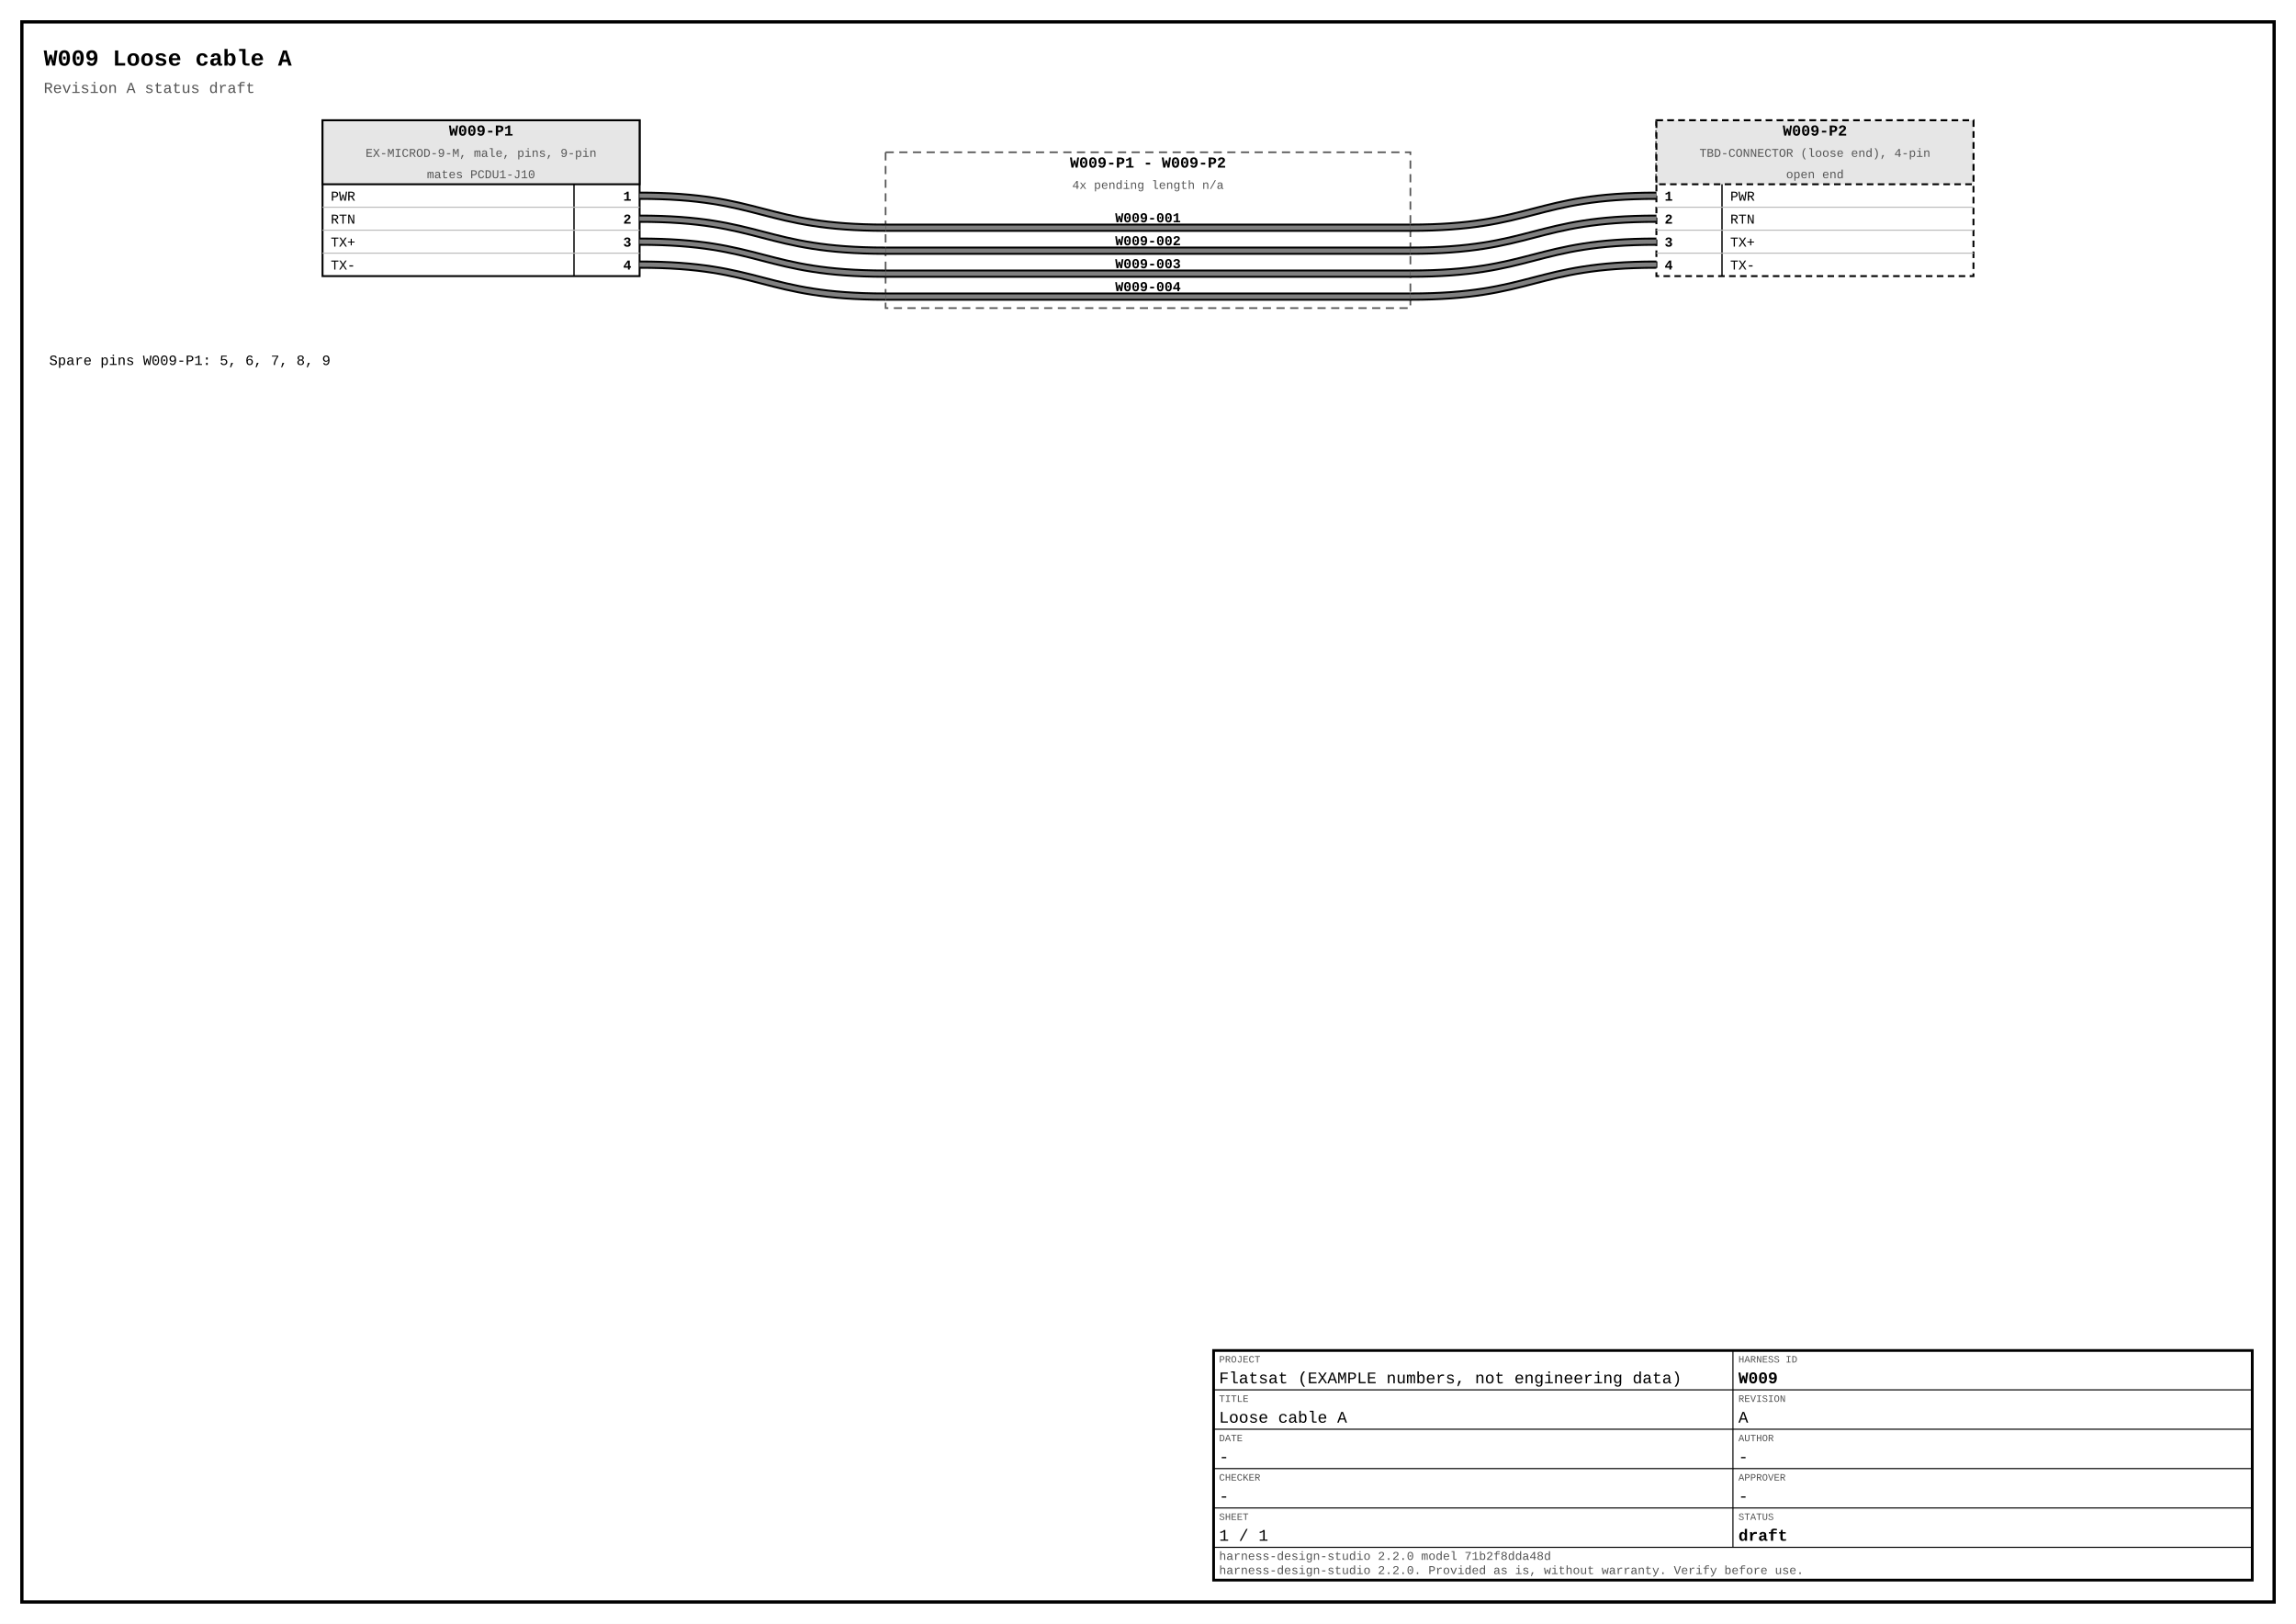
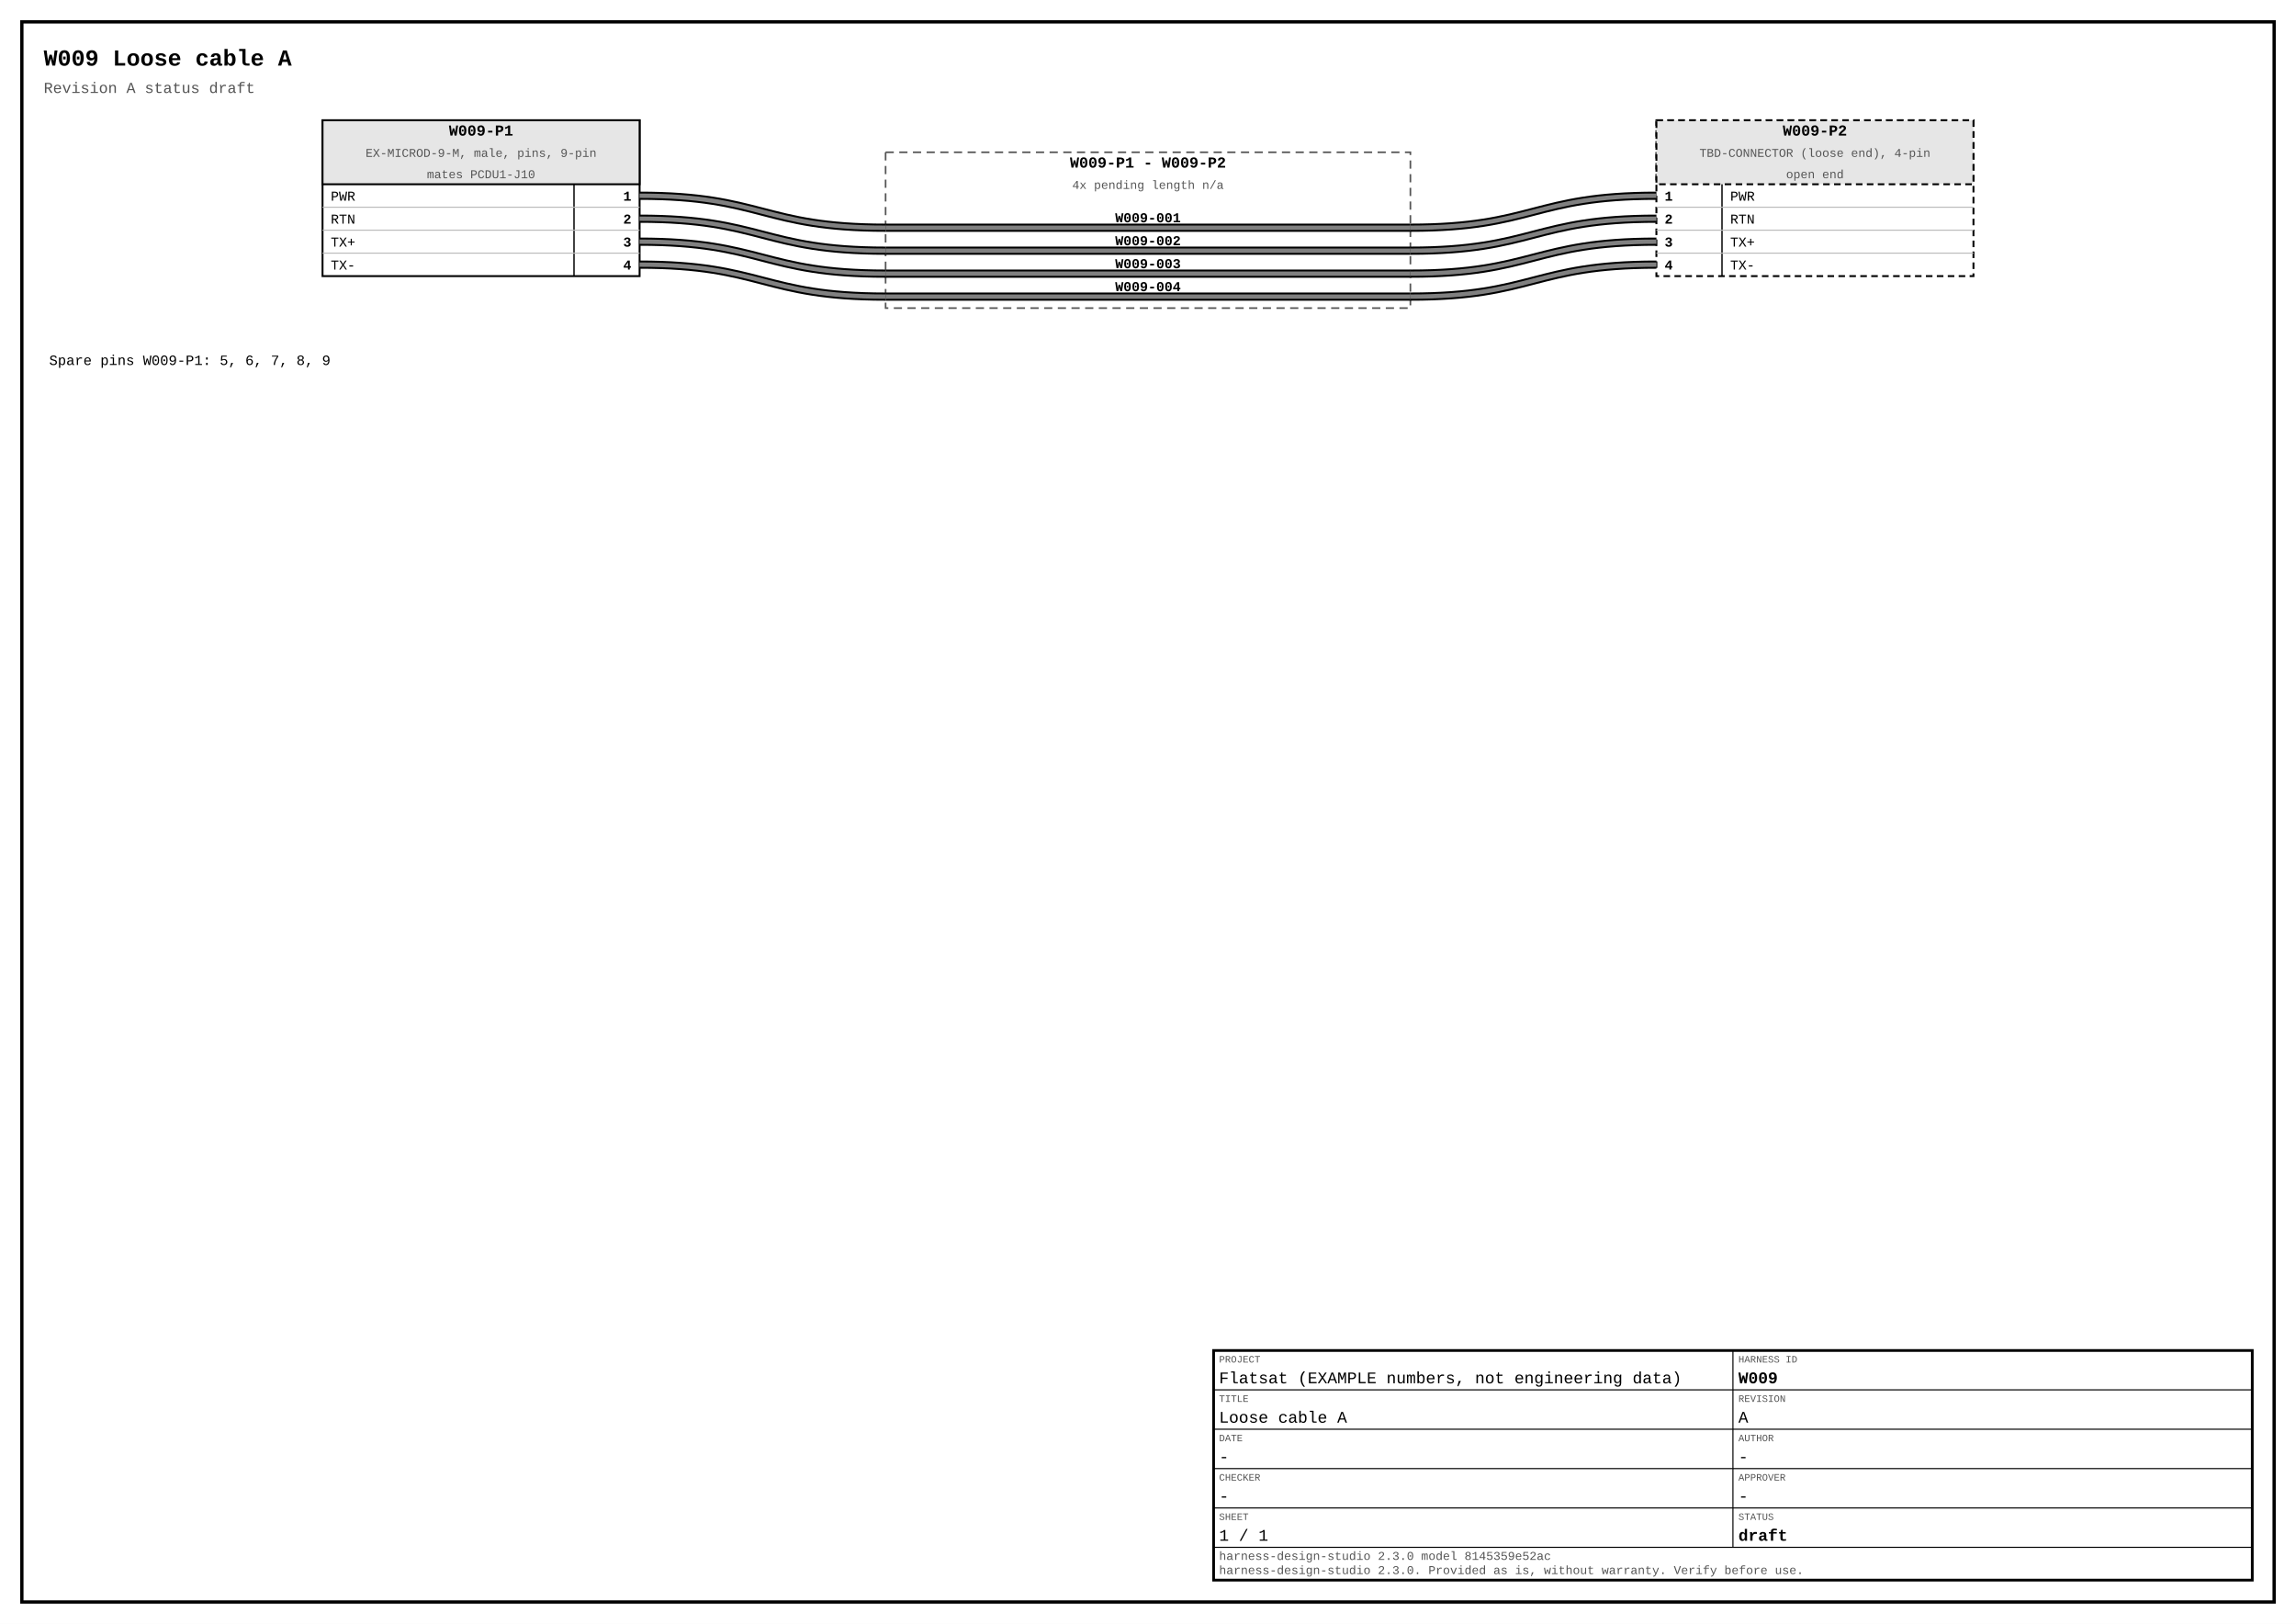
<svg xmlns="http://www.w3.org/2000/svg" width="420mm" height="297mm" viewBox="0 0 420 297" font-family="Courier New, Courier, monospace">
  <rect x="0" y="0" width="420" height="297" fill="#ffffff" />
  <rect x="4" y="4" width="412" height="289" fill="none" stroke="#000000" stroke-width="0.6" />
  <text x="8" y="12" font-size="4.2" font-weight="bold" text-anchor="start" fill="#000000">W009  Loose cable A</text>
  <text x="8" y="17" font-size="2.8" text-anchor="start" fill="#555555">Revision A  status draft</text>
  <rect x="59" y="22" width="58" height="28.5" fill="#ffffff" stroke="#000000" stroke-width="0.35" />
  <rect x="59" y="22" width="58" height="11.7" fill="#e6e6e6" stroke="#000000" stroke-width="0.35" />
  <text x="88" y="24.8" font-size="2.8" font-weight="bold" text-anchor="middle" fill="#000000">W009-P1</text>
  <text x="88" y="28.7" font-size="2.2" text-anchor="middle" fill="#555555">EX-MICROD-9-M, male, pins, 9-pin</text>
  <text x="88" y="32.6" font-size="2.2" text-anchor="middle" fill="#555555">mates PCDU1-J10</text>
  <line x1="105" y1="33.7" x2="105" y2="50.5" stroke="#000000" stroke-width="0.25" />
  <line x1="59" y1="37.9" x2="117" y2="37.9" stroke="#bbbbbb" stroke-width="0.2" />
  <text x="60.5" y="36.7" font-size="2.5" text-anchor="start" fill="#000000" data-ref="sig/W009-P1/1">PWR</text>
  <text x="115.5" y="36.7" font-size="2.5" font-weight="bold" text-anchor="end" fill="#000000" data-ref="pin/W009-P1/1">1</text>
  <line x1="59" y1="42.1" x2="117" y2="42.1" stroke="#bbbbbb" stroke-width="0.2" />
  <text x="60.5" y="40.9" font-size="2.5" text-anchor="start" fill="#000000" data-ref="sig/W009-P1/2">RTN</text>
  <text x="115.5" y="40.9" font-size="2.5" font-weight="bold" text-anchor="end" fill="#000000" data-ref="pin/W009-P1/2">2</text>
  <line x1="59" y1="46.3" x2="117" y2="46.3" stroke="#bbbbbb" stroke-width="0.2" />
  <text x="60.5" y="45.1" font-size="2.5" text-anchor="start" fill="#000000" data-ref="sig/W009-P1/3">TX+</text>
  <text x="115.5" y="45.1" font-size="2.5" font-weight="bold" text-anchor="end" fill="#000000" data-ref="pin/W009-P1/3">3</text>
  <text x="60.5" y="49.3" font-size="2.5" text-anchor="start" fill="#000000" data-ref="sig/W009-P1/4">TX-</text>
  <text x="115.5" y="49.3" font-size="2.5" font-weight="bold" text-anchor="end" fill="#000000" data-ref="pin/W009-P1/4">4</text>
  <rect x="303" y="22" width="58" height="28.5" fill="#ffffff" stroke="#000000" stroke-width="0.35" stroke-dasharray="1.2 0.8" />
  <rect x="303" y="22" width="58" height="11.7" fill="#e6e6e6" stroke="#000000" stroke-width="0.35" stroke-dasharray="1.2 0.8" />
  <text x="332" y="24.8" font-size="2.8" font-weight="bold" text-anchor="middle" fill="#000000">W009-P2</text>
  <text x="332" y="28.7" font-size="2.2" text-anchor="middle" fill="#555555" data-ref="part/W009-P2">TBD-CONNECTOR (loose end), 4-pin</text>
  <text x="332" y="32.6" font-size="2.2" text-anchor="middle" fill="#555555" data-ref="end/W009-P2">open end</text>
  <line x1="315" y1="33.7" x2="315" y2="50.5" stroke="#000000" stroke-width="0.25" />
  <line x1="303" y1="37.9" x2="361" y2="37.9" stroke="#bbbbbb" stroke-width="0.2" />
  <text x="304.5" y="36.7" font-size="2.5" font-weight="bold" text-anchor="start" fill="#000000" data-ref="pin/W009-P2/1">1</text>
  <text x="316.5" y="36.7" font-size="2.5" text-anchor="start" fill="#000000" data-ref="sig/W009-P2/1">PWR</text>
  <line x1="303" y1="42.1" x2="361" y2="42.1" stroke="#bbbbbb" stroke-width="0.2" />
  <text x="304.5" y="40.9" font-size="2.5" font-weight="bold" text-anchor="start" fill="#000000" data-ref="pin/W009-P2/2">2</text>
  <text x="316.5" y="40.9" font-size="2.5" text-anchor="start" fill="#000000" data-ref="sig/W009-P2/2">RTN</text>
  <line x1="303" y1="46.3" x2="361" y2="46.3" stroke="#bbbbbb" stroke-width="0.2" />
  <text x="304.5" y="45.1" font-size="2.5" font-weight="bold" text-anchor="start" fill="#000000" data-ref="pin/W009-P2/3">3</text>
  <text x="316.5" y="45.1" font-size="2.5" text-anchor="start" fill="#000000" data-ref="sig/W009-P2/3">TX+</text>
  <text x="304.5" y="49.3" font-size="2.5" font-weight="bold" text-anchor="start" fill="#000000" data-ref="pin/W009-P2/4">4</text>
  <text x="316.5" y="49.3" font-size="2.5" text-anchor="start" fill="#000000" data-ref="sig/W009-P2/4">TX-</text>
  <rect x="162" y="27.85" width="96" height="28.5" fill="none" stroke="#555555" stroke-width="0.3" stroke-dasharray="1.5 1" />
  <text x="210" y="30.65" font-size="2.8" font-weight="bold" text-anchor="middle" fill="#000000">W009-P1 - W009-P2</text>
  <text x="210" y="34.55" font-size="2.2" text-anchor="middle" fill="#555555">4x  pending  length n/a</text>
  <path d="M 117 35.8 C 139.5 35.8 139.5 41.65 162 41.65" fill="none" stroke="#000000" stroke-width="1.5" />
  <line x1="162" y1="41.65" x2="258" y2="41.65" stroke="#000000" stroke-width="1.5" />
  <path d="M 258 41.65 C 280.5 41.65 280.5 35.8 303 35.8" fill="none" stroke="#000000" stroke-width="1.5" />
  <path d="M 117 35.8 C 139.5 35.8 139.5 41.65 162 41.65" fill="none" stroke="#808080" stroke-width="0.8" />
  <line x1="162" y1="41.65" x2="258" y2="41.65" stroke="#808080" stroke-width="0.8" />
  <path d="M 258 41.65 C 280.5 41.65 280.5 35.8 303 35.8" fill="none" stroke="#808080" stroke-width="0.8" />
  <text x="210" y="40.65" font-size="2.5" font-weight="bold" text-anchor="middle" fill="#000000">W009-001</text>
  <path d="M 117 40 C 139.5 40 139.5 45.85 162 45.85" fill="none" stroke="#000000" stroke-width="1.5" />
  <line x1="162" y1="45.85" x2="258" y2="45.85" stroke="#000000" stroke-width="1.5" />
  <path d="M 258 45.85 C 280.5 45.85 280.5 40 303 40" fill="none" stroke="#000000" stroke-width="1.5" />
  <path d="M 117 40 C 139.5 40 139.5 45.85 162 45.85" fill="none" stroke="#808080" stroke-width="0.8" />
  <line x1="162" y1="45.85" x2="258" y2="45.85" stroke="#808080" stroke-width="0.8" />
  <path d="M 258 45.85 C 280.5 45.85 280.5 40 303 40" fill="none" stroke="#808080" stroke-width="0.8" />
  <text x="210" y="44.85" font-size="2.5" font-weight="bold" text-anchor="middle" fill="#000000">W009-002</text>
  <path d="M 117 44.2 C 139.5 44.2 139.5 50.05 162 50.05" fill="none" stroke="#000000" stroke-width="1.5" />
  <line x1="162" y1="50.05" x2="258" y2="50.05" stroke="#000000" stroke-width="1.5" />
  <path d="M 258 50.05 C 280.5 50.05 280.5 44.2 303 44.2" fill="none" stroke="#000000" stroke-width="1.5" />
  <path d="M 117 44.2 C 139.5 44.2 139.5 50.05 162 50.05" fill="none" stroke="#808080" stroke-width="0.8" />
  <line x1="162" y1="50.05" x2="258" y2="50.05" stroke="#808080" stroke-width="0.8" />
  <path d="M 258 50.05 C 280.5 50.05 280.5 44.2 303 44.2" fill="none" stroke="#808080" stroke-width="0.8" />
  <text x="210" y="49.05" font-size="2.5" font-weight="bold" text-anchor="middle" fill="#000000">W009-003</text>
  <path d="M 117 48.4 C 139.5 48.4 139.5 54.25 162 54.25" fill="none" stroke="#000000" stroke-width="1.5" />
  <line x1="162" y1="54.25" x2="258" y2="54.25" stroke="#000000" stroke-width="1.5" />
  <path d="M 258 54.25 C 280.5 54.25 280.5 48.4 303 48.4" fill="none" stroke="#000000" stroke-width="1.5" />
  <path d="M 117 48.4 C 139.5 48.4 139.5 54.25 162 54.25" fill="none" stroke="#808080" stroke-width="0.8" />
  <line x1="162" y1="54.25" x2="258" y2="54.25" stroke="#808080" stroke-width="0.8" />
  <path d="M 258 54.25 C 280.5 54.25 280.5 48.4 303 48.4" fill="none" stroke="#808080" stroke-width="0.8" />
  <text x="210" y="53.25" font-size="2.5" font-weight="bold" text-anchor="middle" fill="#000000">W009-004</text>
  <text x="9" y="66.75" font-size="2.6" text-anchor="start" fill="#000000">Spare pins W009-P1: 5, 6, 7, 8, 9</text>
  <rect x="222" y="247" width="190" height="42" fill="none" stroke="#000000" stroke-width="0.5" />
  <line x1="222" y1="247" x2="317" y2="247" stroke="#000000" stroke-width="0.2" />
  <text x="223" y="249.2" font-size="1.8" text-anchor="start" fill="#555555">PROJECT</text>
  <text x="223" y="253" font-size="3" text-anchor="start" fill="#000000">Flatsat (EXAMPLE numbers, not engineering data)</text>
  <line x1="317" y1="247" x2="412" y2="247" stroke="#000000" stroke-width="0.2" />
  <text x="318" y="249.2" font-size="1.8" text-anchor="start" fill="#555555">HARNESS ID</text>
  <text x="318" y="253" font-size="3" font-weight="bold" text-anchor="start" fill="#000000">W009</text>
  <line x1="222" y1="254.2" x2="317" y2="254.2" stroke="#000000" stroke-width="0.2" />
  <text x="223" y="256.4" font-size="1.8" text-anchor="start" fill="#555555">TITLE</text>
  <text x="223" y="260.2" font-size="3" text-anchor="start" fill="#000000">Loose cable A</text>
  <line x1="317" y1="254.2" x2="412" y2="254.2" stroke="#000000" stroke-width="0.2" />
  <text x="318" y="256.4" font-size="1.8" text-anchor="start" fill="#555555">REVISION</text>
  <text x="318" y="260.2" font-size="3" text-anchor="start" fill="#000000">A</text>
  <line x1="222" y1="261.4" x2="317" y2="261.4" stroke="#000000" stroke-width="0.2" />
  <text x="223" y="263.6" font-size="1.8" text-anchor="start" fill="#555555">DATE</text>
  <text x="223" y="267.4" font-size="3" text-anchor="start" fill="#000000">-</text>
  <line x1="317" y1="261.4" x2="412" y2="261.4" stroke="#000000" stroke-width="0.2" />
  <text x="318" y="263.6" font-size="1.8" text-anchor="start" fill="#555555">AUTHOR</text>
  <text x="318" y="267.4" font-size="3" text-anchor="start" fill="#000000">-</text>
  <line x1="222" y1="268.6" x2="317" y2="268.6" stroke="#000000" stroke-width="0.2" />
  <text x="223" y="270.8" font-size="1.8" text-anchor="start" fill="#555555">CHECKER</text>
  <text x="223" y="274.6" font-size="3" text-anchor="start" fill="#000000">-</text>
  <line x1="317" y1="268.6" x2="412" y2="268.6" stroke="#000000" stroke-width="0.2" />
  <text x="318" y="270.8" font-size="1.8" text-anchor="start" fill="#555555">APPROVER</text>
  <text x="318" y="274.6" font-size="3" text-anchor="start" fill="#000000">-</text>
  <line x1="222" y1="275.8" x2="317" y2="275.8" stroke="#000000" stroke-width="0.2" />
  <text x="223" y="278" font-size="1.8" text-anchor="start" fill="#555555">SHEET</text>
  <text x="223" y="281.8" font-size="3" text-anchor="start" fill="#000000">1 / 1</text>
  <line x1="317" y1="275.8" x2="412" y2="275.8" stroke="#000000" stroke-width="0.2" />
  <text x="318" y="278" font-size="1.8" text-anchor="start" fill="#555555">STATUS</text>
  <text x="318" y="281.8" font-size="3" font-weight="bold" text-anchor="start" fill="#000000">draft</text>
  <line x1="317" y1="247" x2="317" y2="283" stroke="#000000" stroke-width="0.2" />
  <line x1="222" y1="283" x2="412" y2="283" stroke="#000000" stroke-width="0.2" />
-   <text x="223" y="285.3" font-size="2.2" text-anchor="start" fill="#555555">harness-design-studio 2.2.0 model 71b2f8dda48d</text>
-   <text x="223" y="287.9" font-size="2.2" text-anchor="start" fill="#555555">harness-design-studio 2.2.0. Provided as is, without warranty. Verify before use.</text>
+   <text x="223" y="285.3" font-size="2.2" text-anchor="start" fill="#555555">harness-design-studio 2.3.0 model 8145359e52ac</text>
+   <text x="223" y="287.9" font-size="2.2" text-anchor="start" fill="#555555">harness-design-studio 2.3.0. Provided as is, without warranty. Verify before use.</text>
</svg>
